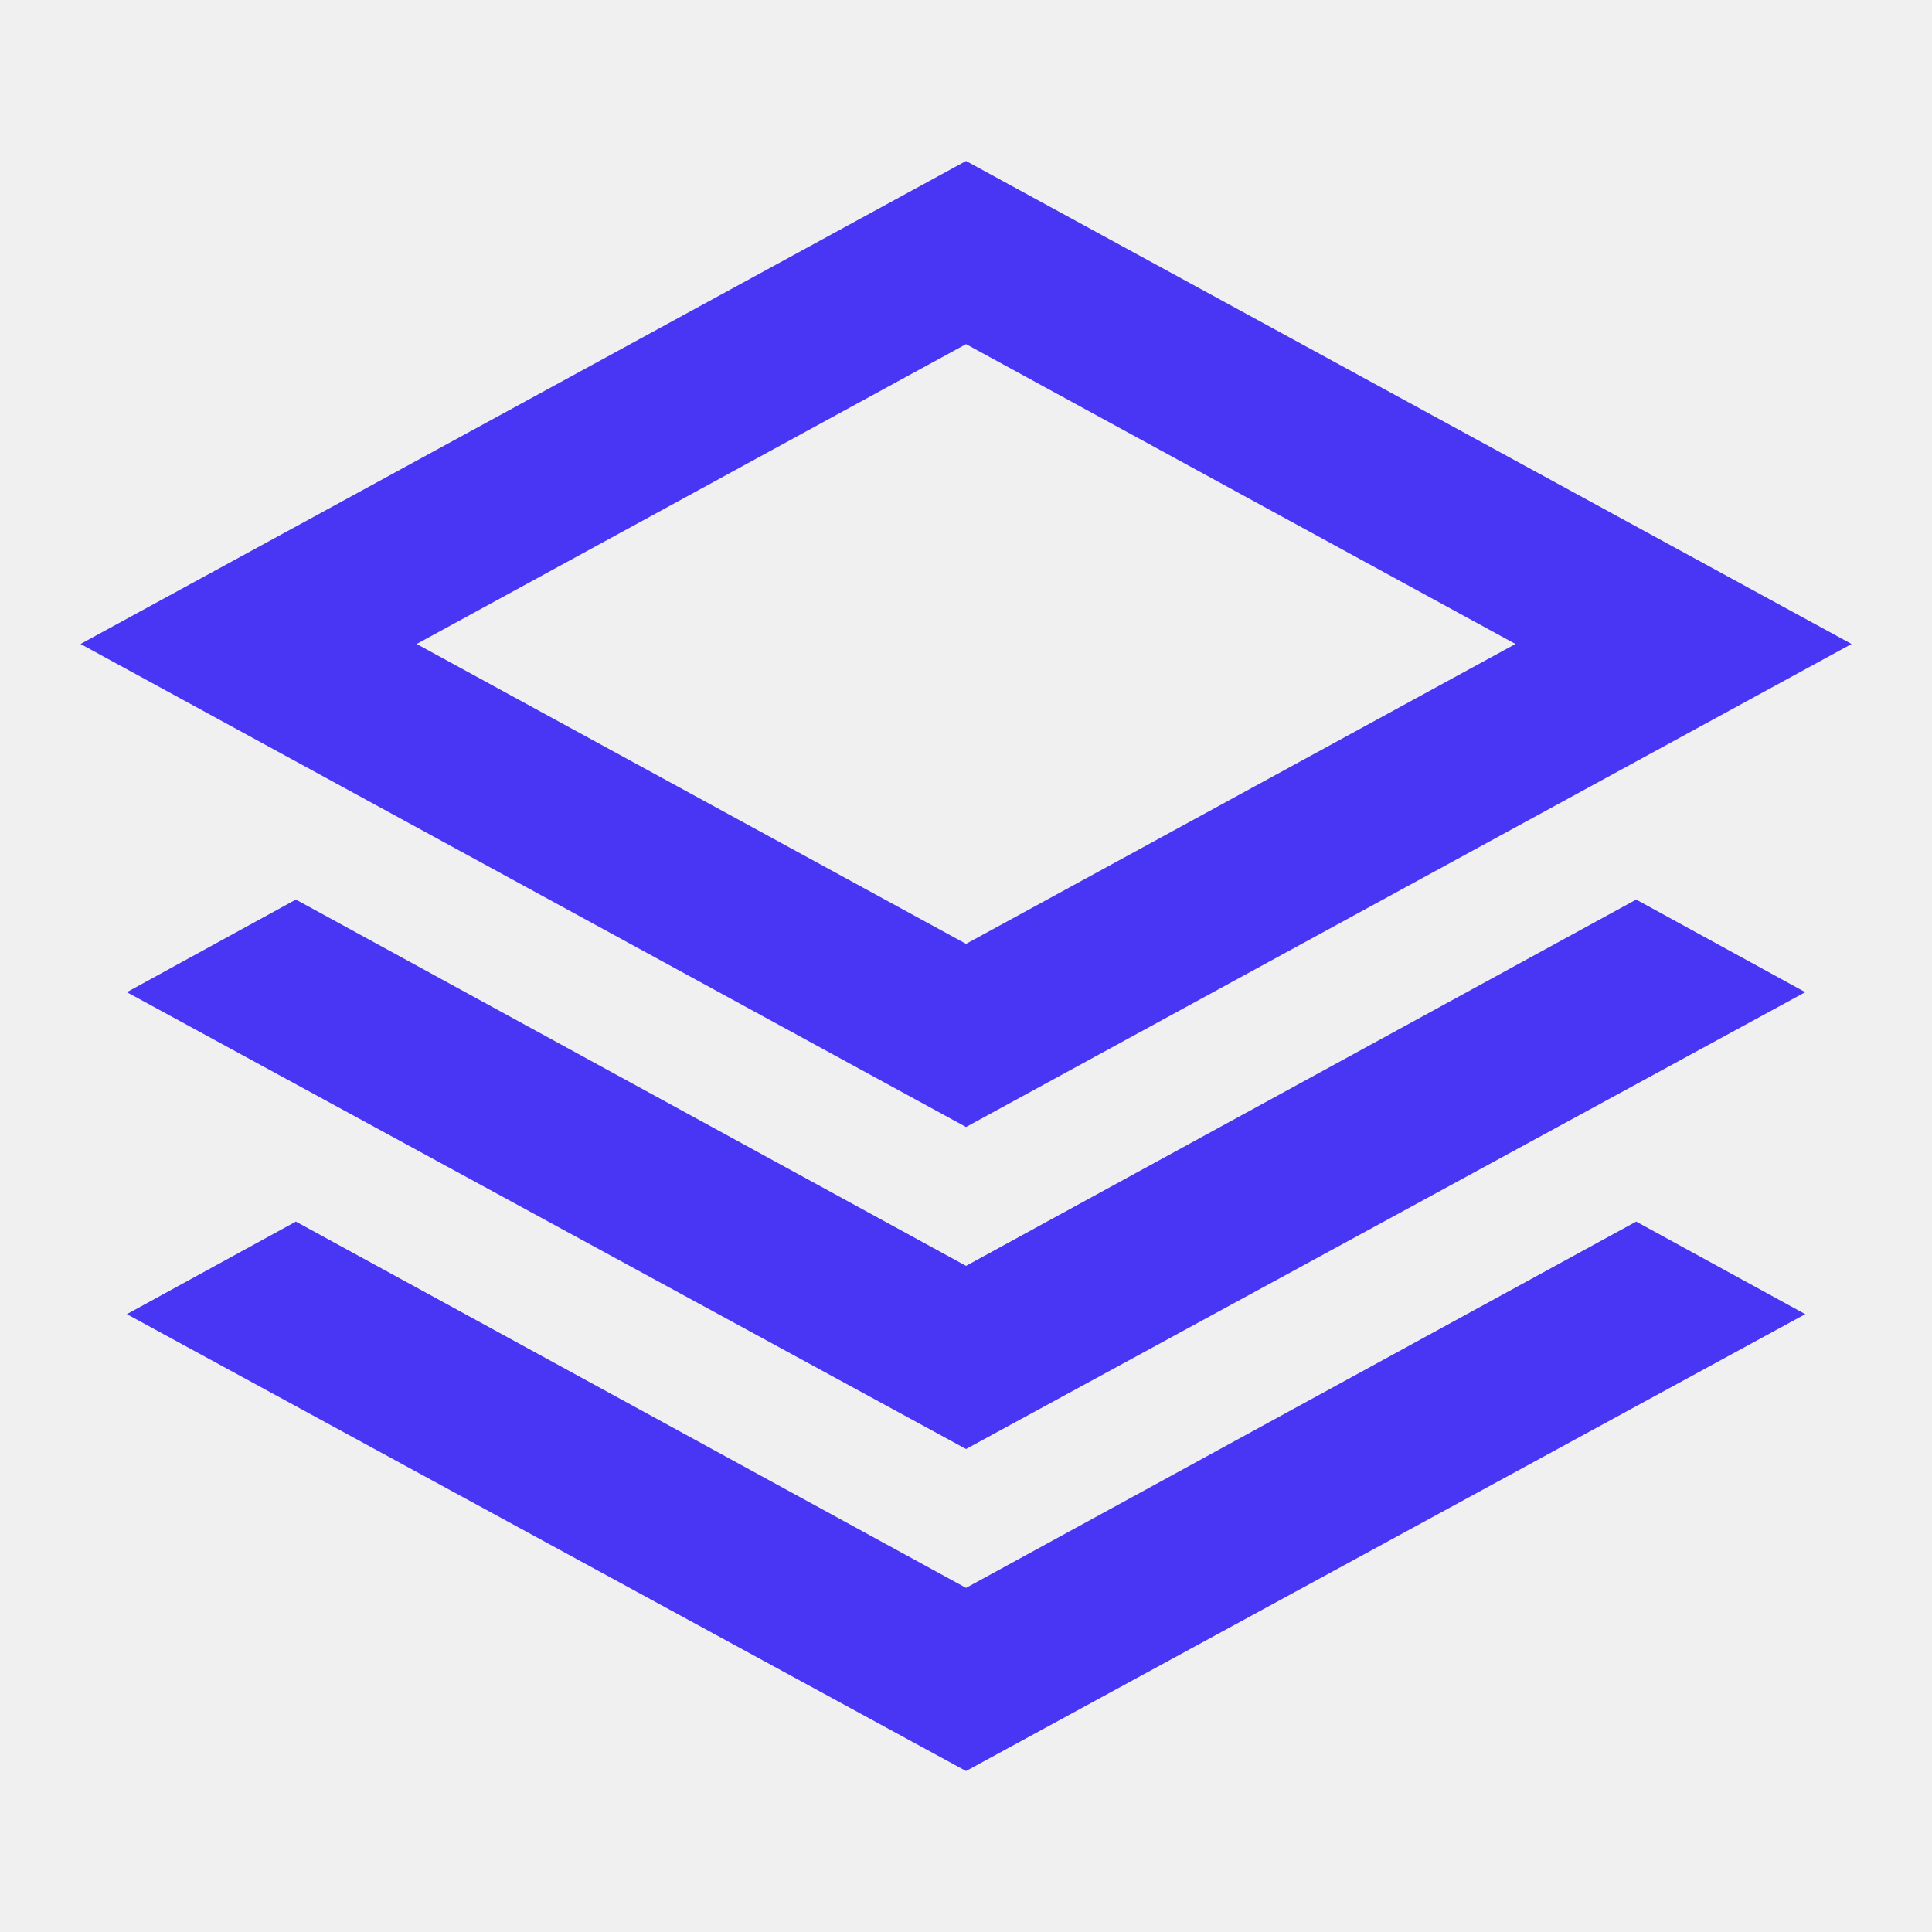
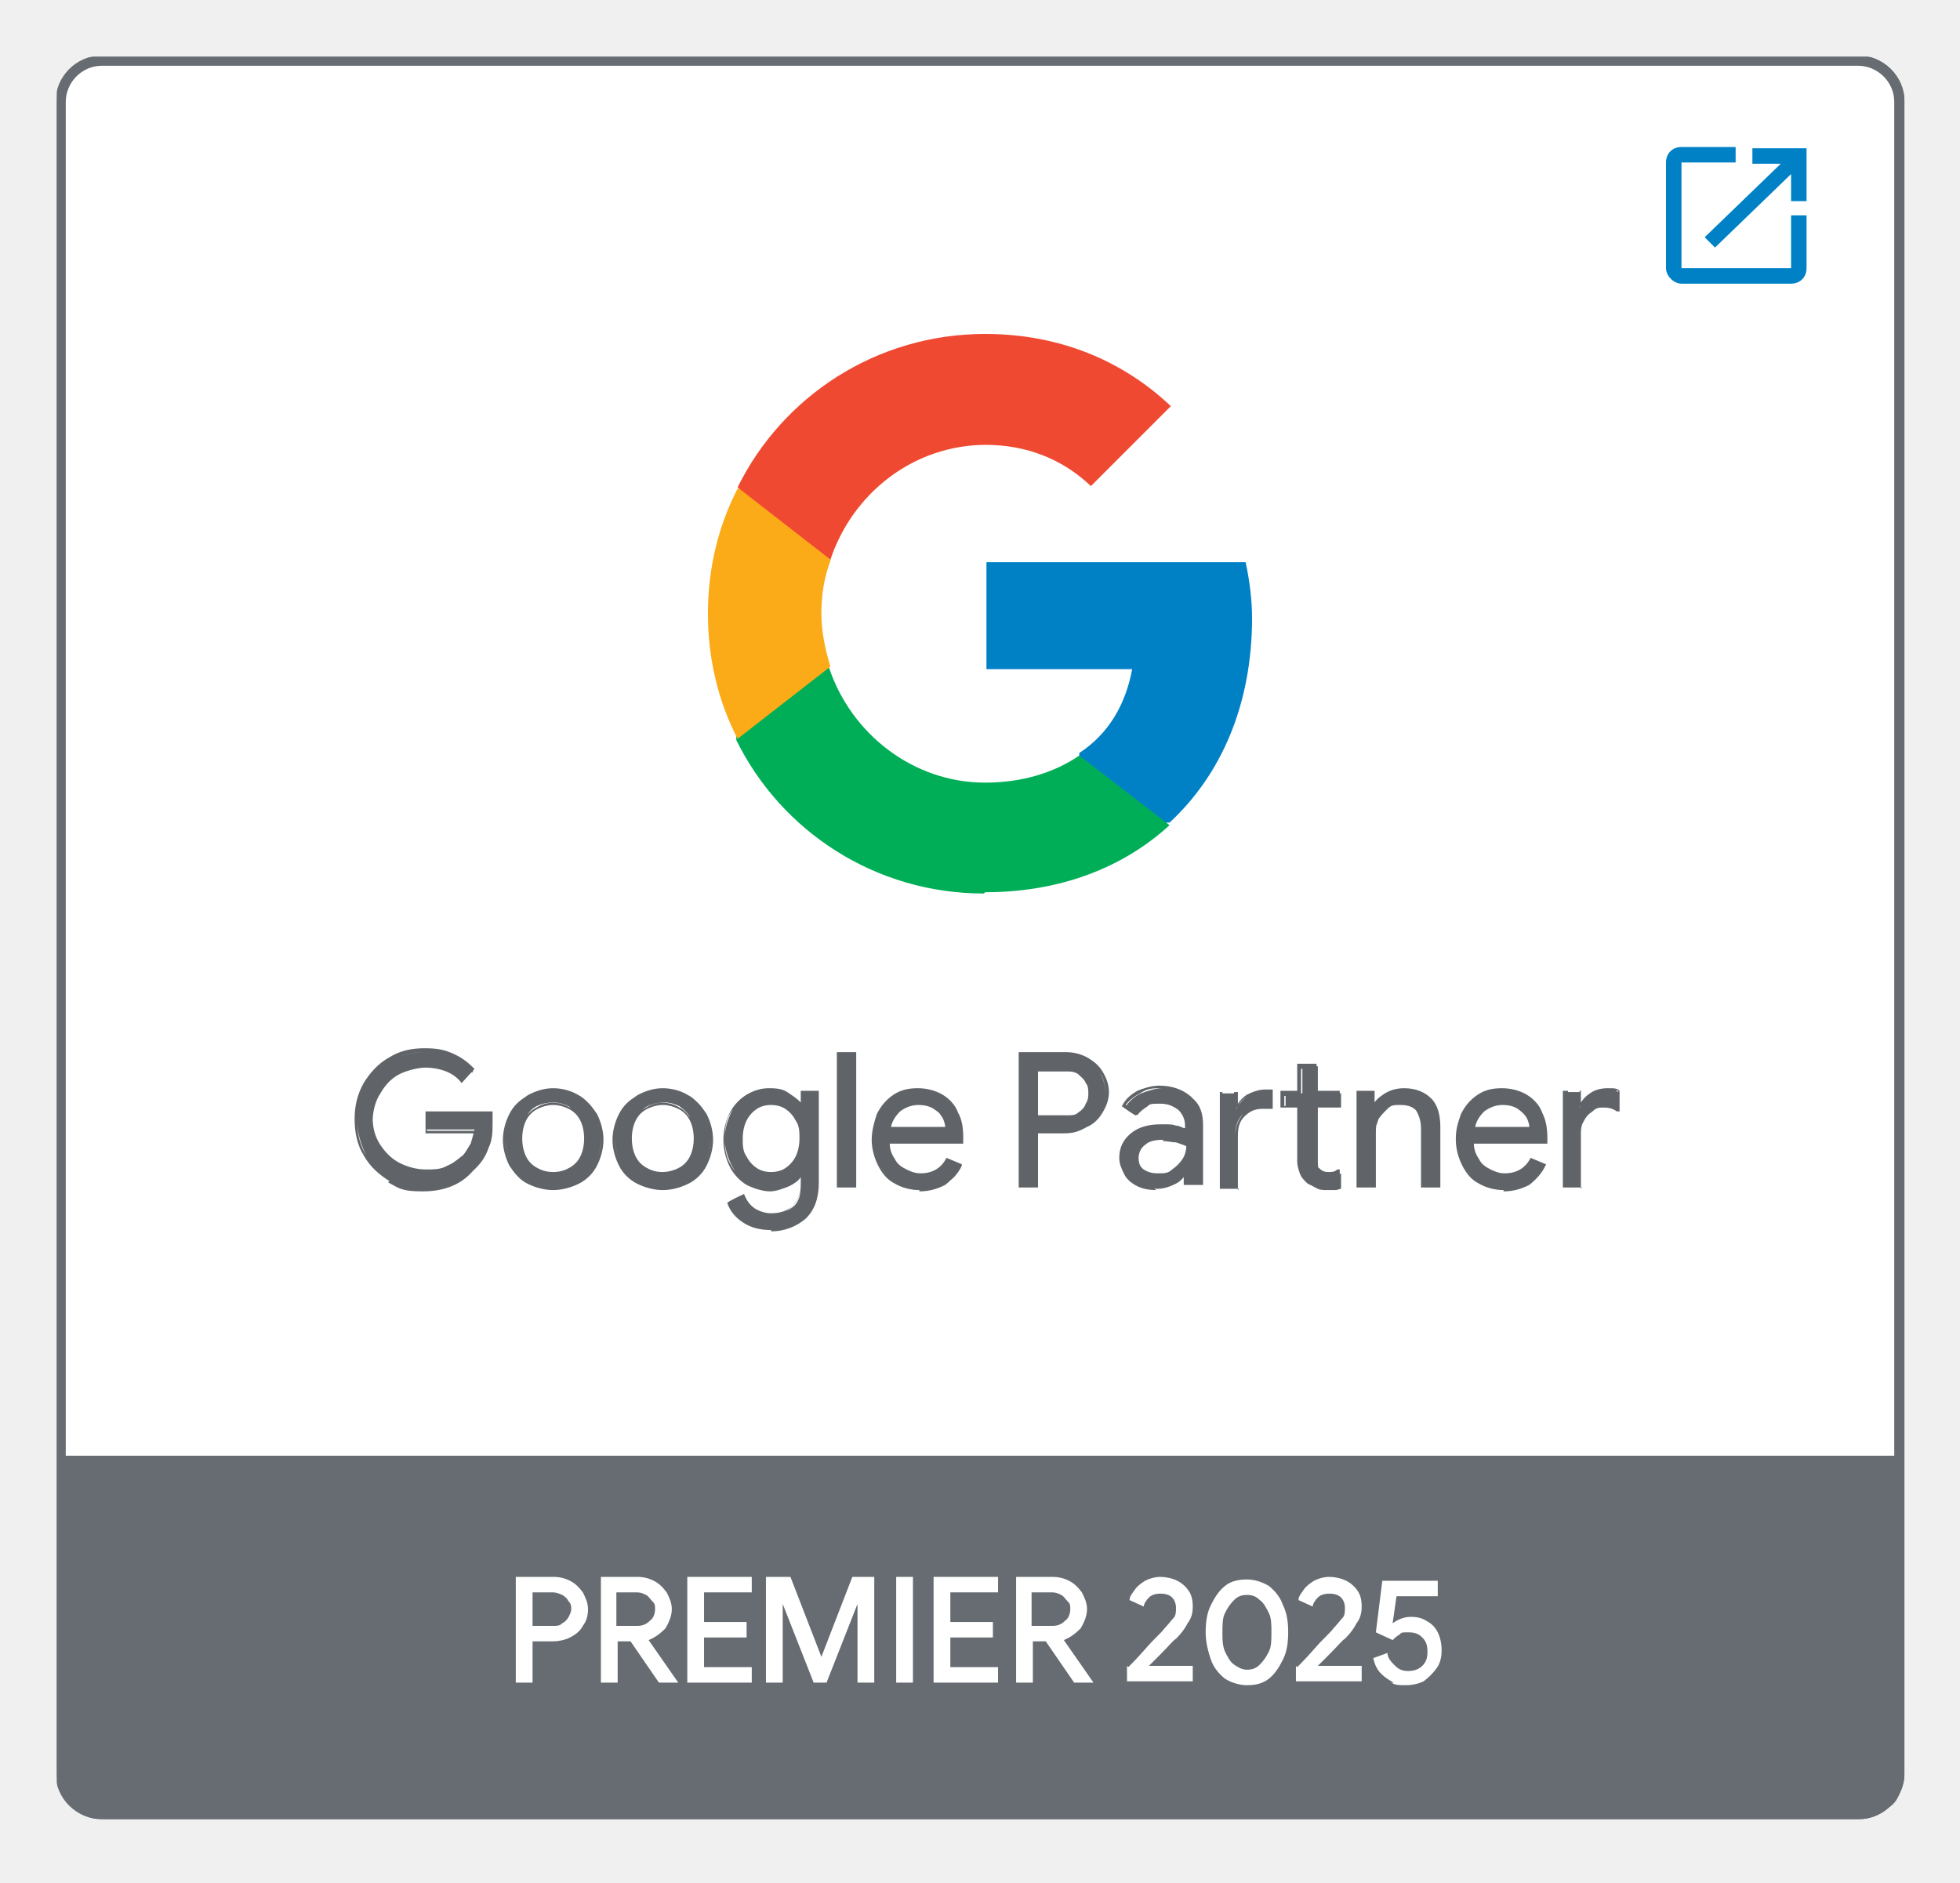
- <svg xmlns="http://www.w3.org/2000/svg" width="55" height="55" viewBox="0 0 55 55" fill="none">
-   <mask id="mask0_545_12130" style="mask-type:alpha" maskUnits="userSpaceOnUse" x="0" y="0" width="55" height="55">
-     <rect width="55" height="55" fill="#D9D9D9" />
-   </mask>
-   <g mask="url(#mask0_545_12130)">
-     <path d="M27.501 32.083L2.293 18.333L27.501 4.583L52.71 18.333L27.501 32.083ZM27.501 41.25L3.611 28.245L8.423 25.609L27.501 36.036L46.579 25.609L51.392 28.245L27.501 41.25ZM27.501 50.417L3.611 37.411L8.423 34.776L27.501 45.203L46.579 34.776L51.392 37.411L27.501 50.417ZM27.501 26.87L43.142 18.333L27.501 9.797L11.861 18.333L27.501 26.87Z" fill="#4936F5" />
+ <svg xmlns="http://www.w3.org/2000/svg" version="1.1" viewBox="0 0 152 146">
+   <defs>
+     <style>
+       .cls-1 {
+         mask: url(#mask);
+       }
+ 
+       .cls-2 {
+         fill: #0081c6;
+       }
+ 
+       .cls-3 {
+         stroke: #5f6469;
+       }
+ 
+       .cls-3, .cls-4 {
+         fill: none;
+         stroke-miterlimit: 10;
+         stroke-width: .8px;
+       }
+ 
+       .cls-5 {
+         fill: #666c71;
+       }
+ 
+       .cls-6 {
+         mask: url(#mask-1);
+       }
+ 
+       .cls-7 {
+         fill: #fbab18;
+       }
+ 
+       .cls-8 {
+         fill: #606469;
+       }
+ 
+       .cls-4 {
+         stroke: #666c71;
+       }
+ 
+       .cls-9 {
+         fill: #fff;
+       }
+ 
+       .cls-10 {
+         fill: #00ae57;
+       }
+ 
+       .cls-11 {
+         fill: #f04931;
+       }
+     </style>
+     <mask id="mask" x="4.4" y="4.4" width="143.3" height="136.7" maskUnits="userSpaceOnUse">
+       <g id="mask0_35_840">
+         <path class="cls-9" d="M147.6,4.4H4.4v136.7h143.3V4.4Z" />
+       </g>
+     </mask>
+     <mask id="mask-1" x="4.4" y="4.4" width="143.3" height="136.7" maskUnits="userSpaceOnUse">
+       <g id="mask1_35_840">
+         <path class="cls-9" d="M147.6,4.4H4.4v136.7h143.3V4.4Z" />
+       </g>
+     </mask>
+   </defs>
+   <g>
+     <g id="Layer_1">
+       <path class="cls-9" d="M144.1,140.7H8c-1.7,0-3.2-1.4-3.2-3.2V7.9c0-1.7,1.4-3.2,3.2-3.2h136.1c1.7,0,3.2,1.4,3.2,3.2v129.6c0,1.7-1.4,3.2-3.2,3.2Z" />
+       <g class="cls-1">
+         <g>
+           <path class="cls-3" d="M144.1,140.7H8c-1.7,0-3.2-1.4-3.2-3.2V7.9c0-1.7,1.4-3.2,3.2-3.2h136.1c1.7,0,3.2,1.4,3.2,3.2v129.6c0,1.7-1.4,3.2-3.2,3.2Z" />
+           <path class="cls-9" d="M144.1,140.7H7.9c-1.7,0-3.2-1.4-3.2-3.2V7.9c0-1.7,1.4-3.2,3.2-3.2h136.2c1.7,0,3.2,1.4,3.2,3.2v129.6c0,1.7-1.4,3.2-3.2,3.2Z" />
+           <path class="cls-5" d="M4.8,112.9v22.9c0,3.5,1.2,4.9,4.9,4.9h132.7c3.9,0,5.7,0,4.9-4.9v-22.9H4.8Z" />
+         </g>
+       </g>
+       <g class="cls-6">
+         <path class="cls-4" d="M144.1,140.7H7.9c-1.7,0-3.2-1.4-3.2-3.2V7.9c0-1.7,1.4-3.2,3.2-3.2h136.2c1.7,0,3.2,1.4,3.2,3.2v129.6c0,1.7-1.4,3.2-3.2,3.2Z" />
+       </g>
+       <path class="cls-8" d="M30.3,91.5c-.8-.5-1.5-1.1-1.9-1.9s-.7-1.7-.7-2.7.2-1.9.7-2.7,1.1-1.5,1.9-1.9c.8-.5,1.7-.7,2.7-.7s1.5.1,2.1.4c.7.3,1.2.6,1.6,1.1l-.9.9c-.3-.4-.7-.7-1.2-.9-.5-.2-1.1-.3-1.6-.3s-1.4.2-2,.5c-.6.3-1.1.8-1.5,1.5-.4.6-.6,1.4-.6,2.2s.2,1.6.6,2.2c.4.6.9,1.1,1.5,1.5.6.3,1.3.5,2,.5s1.3-.1,1.7-.3c.5-.2.9-.5,1.2-.8.2-.3.5-.6.6-1,.1-.4.2-.8.3-1.2h-3.8v-1.1h4.9c0,.3,0,.5,0,.7,0,.6,0,1.2-.3,1.8s-.5,1.1-1,1.6c-.9,1-2.2,1.5-3.8,1.5s-1.8-.2-2.7-.7ZM32.9,92.3c-1,0-1.9-.2-2.7-.7-.8-.5-1.5-1.1-2-2-.5-.8-.7-1.8-.7-2.8s.2-1.9.7-2.8c.5-.8,1.1-1.5,2-2,.8-.5,1.7-.7,2.7-.7s1.5.1,2.2.4c.7.3,1.2.7,1.7,1.2h0c0,0-1,1.1-1,1.1h0c-.3-.5-.7-.8-1.2-1-.5-.2-1-.3-1.6-.3s-1.4.2-2,.5c-.6.3-1.1.8-1.5,1.4-.4.6-.6,1.3-.6,2.1s.2,1.5.6,2.1c.4.6.9,1.1,1.5,1.4.6.3,1.3.5,2,.5s1.2,0,1.7-.3c.5-.2.8-.5,1.2-.8.2-.2.4-.6.6-.9.1-.3.2-.7.3-1.1h-3.8v-1.4h5.2c0,.4,0,.6,0,.9,0,.6,0,1.3-.3,1.9-.2.6-.5,1.1-1,1.6-1,1-2.3,1.6-3.9,1.6h0ZM32.9,81.6c-.9,0-1.8.2-2.6.7-.8.5-1.4,1.1-1.9,1.9-.5.8-.7,1.7-.7,2.7s.2,1.9.7,2.7c.5.8,1.1,1.4,1.9,1.9.8.5,1.7.7,2.6.7,1.5,0,2.8-.5,3.7-1.5.4-.4.7-.9.9-1.5.2-.6.3-1.2.3-1.8s0-.4,0-.6h-4.7v.9h3.8c0,.6-.2,1-.3,1.4-.2.4-.4.7-.6,1-.3.4-.8.7-1.2.9-.5.2-1.1.3-1.8.3s-1.4-.2-2.1-.5c-.7-.4-1.2-.9-1.6-1.5-.4-.6-.6-1.4-.6-2.3s.2-1.6.6-2.3c.4-.7.9-1.2,1.6-1.5.6-.4,1.3-.5,2.1-.5s1.2.1,1.7.3c.5.2.9.5,1.2.9l.7-.7c-.4-.4-.9-.8-1.5-1-.6-.3-1.3-.4-2.1-.4h0ZM41,91.7c-.6-.3-1-.8-1.3-1.4-.3-.6-.5-1.2-.5-2s.2-1.4.5-2c.3-.6.8-1.1,1.3-1.4.6-.3,1.2-.5,1.9-.5s1.4.2,1.9.5c.6.3,1,.8,1.3,1.4.3.6.5,1.2.5,2s-.2,1.4-.5,2c-.3.6-.8,1.1-1.3,1.4-.6.3-1.2.5-1.9.5s-1.4-.2-1.9-.5ZM44.1,90.8c.4-.2.7-.6.9-1s.3-.9.3-1.5-.1-1-.3-1.5c-.2-.4-.5-.7-.9-1-.4-.2-.8-.3-1.2-.3s-.9.1-1.3.3c-.4.2-.7.6-.9,1-.2.4-.3.9-.3,1.5s.1,1.1.3,1.5.6.7.9,1c.4.2.8.3,1.3.3s.9-.1,1.2-.3ZM42.9,92.3c-.7,0-1.4-.2-2-.5s-1-.8-1.4-1.4c-.3-.6-.5-1.3-.5-2s.2-1.4.5-2c.3-.6.8-1.1,1.4-1.4.6-.4,1.3-.5,2-.5s1.4.2,2,.5c.6.3,1,.8,1.4,1.4.3.6.5,1.3.5,2s-.2,1.4-.5,2c-.3.6-.8,1.1-1.4,1.4s-1.3.5-2,.5ZM42.9,84.6c-.7,0-1.3.2-1.9.5-.5.3-1,.8-1.3,1.4-.3.6-.5,1.2-.5,1.9s.2,1.3.5,1.9c.3.6.7,1,1.3,1.3.5.3,1.2.5,1.9.5s1.3-.2,1.9-.5c.6-.3,1-.8,1.3-1.3.3-.6.5-1.2.5-1.9s-.2-1.3-.5-1.9c-.3-.6-.7-1-1.3-1.4-.5-.3-1.2-.5-1.9-.5ZM42.9,91.2c-.5,0-.9-.1-1.3-.3-.4-.2-.7-.6-1-1-.2-.4-.4-.9-.4-1.5s.1-1.1.4-1.5c.2-.4.6-.8,1-1,.8-.5,1.8-.5,2.6,0,.4.2.7.6,1,1,.2.4.4.9.4,1.5s-.1,1.1-.4,1.5c-.2.4-.6.8-1,1-.4.2-.9.3-1.3.3ZM42.9,85.7c-.4,0-.8.1-1.2.3-.4.2-.7.5-.9.9-.2.4-.3.9-.3,1.4s.1,1,.3,1.4c.2.4.5.7.9.9.7.4,1.7.4,2.4,0,.4-.2.7-.5.9-.9.2-.4.3-.9.3-1.4s-.1-1-.3-1.4c-.2-.4-.5-.7-.9-.9-.4-.2-.8-.3-1.2-.3ZM49.5,91.7c-.6-.3-1-.8-1.3-1.4-.3-.6-.5-1.2-.5-2s.2-1.4.5-2c.3-.6.8-1.1,1.3-1.4.6-.3,1.2-.5,1.9-.5s1.4.2,1.9.5c.6.3,1,.8,1.3,1.4.3.6.5,1.2.5,2s-.2,1.4-.5,2c-.3.6-.8,1.1-1.3,1.4-.6.3-1.2.5-1.9.5s-1.4-.2-1.9-.5ZM52.7,90.8c.4-.2.7-.6.9-1,.2-.4.3-.9.3-1.5s-.1-1-.3-1.5c-.2-.4-.5-.7-.9-1-.4-.2-.8-.3-1.2-.3s-.9.1-1.3.3c-.4.2-.7.6-.9,1-.2.4-.4.9-.4,1.5s.1,1.1.4,1.5.5.7.9,1c.4.2.8.3,1.3.3s.9-.1,1.2-.3ZM51.4,92.3c-.7,0-1.4-.2-2-.5s-1.1-.8-1.4-1.4c-.3-.6-.5-1.3-.5-2s.2-1.4.5-2,.8-1.1,1.4-1.4c.6-.4,1.3-.5,2-.5s1.4.2,2,.5c.6.3,1,.8,1.4,1.4.3.6.5,1.3.5,2s-.2,1.4-.5,2c-.3.6-.8,1.1-1.4,1.4s-1.3.5-2,.5ZM51.4,84.6c-.7,0-1.3.2-1.9.5-.5.3-1,.8-1.3,1.4-.3.6-.5,1.2-.5,1.9s.2,1.3.5,1.9c.3.6.7,1,1.3,1.3.6.3,1.2.5,1.9.5s1.3-.2,1.9-.5c.5-.3,1-.8,1.3-1.3.3-.6.5-1.2.5-1.9s-.2-1.3-.5-1.9c-.3-.6-.7-1-1.3-1.4-.5-.3-1.2-.5-1.9-.5ZM51.4,91.2c-.5,0-.9-.1-1.3-.3-.4-.2-.7-.6-1-1-.2-.4-.4-.9-.4-1.5s.1-1.1.4-1.5c.2-.4.6-.8,1-1,.8-.5,1.8-.5,2.6,0,.4.2.7.6,1,1,.2.4.4.9.4,1.5s-.1,1.1-.4,1.5c-.2.4-.6.8-1,1-.4.2-.8.3-1.3.3ZM51.4,85.7c-.4,0-.8.1-1.2.3-.4.2-.7.5-.9.9-.2.4-.3.9-.3,1.4s.1,1,.3,1.4c.2.4.5.7.9.9.7.4,1.6.4,2.4,0,.4-.2.7-.5.9-.9.2-.4.3-.9.3-1.4s-.1-1-.3-1.4c-.2-.4-.5-.7-.9-.9-.4-.2-.8-.3-1.2-.3ZM57.6,94.7c-.6-.4-.9-.9-1.1-1.4l1.1-.5c.2.4.4.8.8,1,.4.3.8.4,1.3.4.8,0,1.3-.2,1.8-.6s.6-1,.6-1.8v-.8h0c-.2.4-.6.7-1,.9-.4.2-.9.3-1.5.3s-1.2-.2-1.7-.5c-.5-.3-.9-.8-1.2-1.4-.3-.6-.5-1.3-.5-2s.2-1.4.5-2c.3-.6.7-1.1,1.2-1.4.5-.3,1.1-.5,1.7-.5s1,.1,1.5.4c.4.2.8.5,1,.9h0v-1h1.2v7c0,1.2-.3,2.1-1,2.7s-1.5.9-2.6.9-1.6-.2-2.1-.6h0ZM61,90.8c.4-.2.6-.5.9-1,.2-.4.3-.9.3-1.5s-.1-1.1-.3-1.5c-.2-.4-.5-.7-.9-.9s-.8-.3-1.2-.3-.8.1-1.2.3c-.4.2-.7.5-.9,1-.2.4-.3.9-.3,1.5s.1,1.1.3,1.5c.2.4.5.7.9,1,.4.2.8.3,1.2.3s.8-.1,1.2-.3ZM59.8,95.4c-.9,0-1.6-.2-2.2-.6-.6-.4-1-.9-1.2-1.5h0c0-.1,1.3-.7,1.3-.7h0c.2.5.4.8.8,1.1.3.2.8.4,1.3.4.7,0,1.3-.2,1.7-.6.4-.4.6-1,.6-1.7v-.5c-.2.3-.5.5-.9.7-.5.2-1,.4-1.5.4s-1.2-.2-1.8-.5c-.5-.3-1-.8-1.3-1.4-.3-.6-.5-1.3-.5-2.1s.2-1.5.5-2.1.8-1.1,1.3-1.4c.5-.3,1.1-.5,1.8-.5s1.1.1,1.5.4c.3.2.6.4.9.7v-.9h1.4v7.1c0,1.2-.3,2.1-1,2.8-.7.6-1.6,1-2.7,1h0ZM56.7,93.3c.2.5.5.9,1,1.3.5.4,1.2.6,2,.6s1.9-.3,2.5-.9c.6-.6.9-1.5.9-2.6v-6.9h-.9v1h-.3c-.2-.4-.5-.7-1-.9s-.9-.3-1.4-.3-1.2.2-1.7.5c-.5.3-.9.8-1.2,1.3s-.4,1.2-.4,1.9.1,1.4.4,1.9c.3.6.7,1,1.2,1.3.5.3,1.1.5,1.7.5s1-.1,1.4-.3.7-.5,1-.9h0c0,0,.2,0,.2,0v.9c0,.8-.2,1.4-.7,1.9s-1.1.7-1.8.7-1-.1-1.4-.4c-.4-.2-.6-.6-.8-1l-.9.4h0ZM59.8,91.2c-.5,0-.9-.1-1.3-.3-.4-.2-.7-.6-.9-1-.2-.4-.3-1-.3-1.6s.1-1.1.3-1.5c.2-.4.5-.8.9-1,.4-.2.8-.3,1.3-.3s.9.1,1.3.3c.4.2.7.6.9,1,.2.4.3,1,.3,1.6s-.1,1.1-.3,1.5c-.2.4-.5.8-.9,1-.4.2-.8.3-1.3.3h0ZM59.8,85.7c-.4,0-.8.1-1.1.3-.3.2-.6.5-.8.9-.2.4-.3.9-.3,1.4s0,1,.3,1.4c.2.4.5.7.8.9s.7.3,1.1.3.8-.1,1.1-.3.6-.5.8-.9c.2-.4.3-.9.3-1.4s0-1-.3-1.4c-.2-.4-.5-.7-.8-.9-.3-.2-.7-.3-1.1-.3ZM65.1,81.7h1.2v10.2h-1.2v-10.2ZM66.4,92.1h-1.5v-10.5h1.5v10.5ZM65.2,91.9h1v-10h-1v10ZM69.5,91.7c-.5-.3-1-.8-1.3-1.4-.3-.6-.5-1.2-.5-2s.2-1.3.4-1.9c.3-.6.7-1.1,1.2-1.4.5-.3,1.2-.5,1.9-.5s1.3.2,1.9.5c.5.3.9.8,1.2,1.3s.4,1.2.4,1.9,0,.3,0,.4h-5.8c0,.6.2,1,.4,1.4.2.4.5.7.9.9.4.2.8.3,1.2.3.9,0,1.7-.4,2.2-1.3l1,.5c-.3.6-.7,1.1-1.3,1.4-.5.3-1.2.5-1.9.5s-1.3-.2-1.9-.5h0ZM73.4,87.6c0-.3-.1-.6-.3-.9-.2-.3-.4-.6-.7-.8-.3-.2-.7-.3-1.2-.3s-1.1.2-1.5.6c-.4.4-.7.8-.8,1.4h4.5ZM71.3,92.3c-.7,0-1.4-.2-1.9-.5-.6-.3-1-.8-1.3-1.4s-.5-1.3-.5-2,.2-1.4.4-2c.3-.6.7-1.1,1.3-1.5.6-.4,1.2-.5,1.9-.5s1.4.2,1.9.5c.5.3,1,.8,1.2,1.4.3.6.4,1.2.4,2s0,.3,0,.4h0c0,0-5.7,0-5.7,0,0,.5.2.9.4,1.2.2.4.5.6.9.8s.7.3,1.1.3c.9,0,1.6-.4,2-1.2h0c0,0,1.2.5,1.2.5h0c-.3.7-.8,1.2-1.3,1.6-.6.3-1.2.5-2,.5h0ZM69.5,91.6c.5.3,1.1.5,1.8.5s1.4-.2,1.9-.5c.5-.3.9-.7,1.2-1.2l-.8-.4c-.5.8-1.3,1.3-2.2,1.3s-.8,0-1.2-.3c-.4-.2-.7-.5-1-.9s-.4-.9-.4-1.5h0c0-.1,5.8-.1,5.8-.1,0,0,0-.2,0-.2,0-.7-.1-1.3-.4-1.9-.3-.5-.7-1-1.2-1.3-.5-.3-1.1-.5-1.8-.5s-1.3.2-1.8.5c-.5.3-.9.8-1.2,1.4s-.4,1.2-.4,1.9.2,1.4.4,1.9c.3.6.7,1,1.2,1.3ZM73.6,87.7h-4.7v-.2c.2-.6.4-1.1.9-1.5.4-.4.9-.6,1.5-.6s1,.1,1.3.3c.3.2.6.5.8.8.2.3.2.6.3,1h0ZM69.2,87.4h4.1c0-.2-.1-.5-.2-.7-.1-.3-.4-.5-.7-.7-.3-.2-.7-.3-1.2-.3s-1,.2-1.4.5c-.3.3-.6.7-.7,1.2h0ZM79.1,81.7h3.4c.6,0,1.1.1,1.6.4.5.3.9.6,1.2,1.1.3.5.4,1,.4,1.6s-.2,1.1-.4,1.6c-.3.5-.7.8-1.2,1.1s-1,.4-1.6.4h-2.2v4.2h-1.2v-10.2h0ZM82.6,86.6c.4,0,.7,0,1-.3.3-.2.5-.4.7-.7.2-.3.2-.6.2-.9s0-.6-.2-.9c-.2-.3-.4-.5-.7-.7s-.6-.3-1-.3h-2.3v3.8h2.3ZM80.5,92.1h-1.5v-10.5h3.6c.6,0,1.1.1,1.7.4.5.3.9.6,1.2,1.1.3.5.5,1,.5,1.6s-.2,1.1-.5,1.6c-.3.5-.7.9-1.2,1.1-.5.3-1,.4-1.7.4h-2.1v4.2ZM79.3,91.8h1v-4.2h2.4c.6,0,1.1-.1,1.5-.4.5-.2.8-.6,1.1-1,.3-.4.4-1,.4-1.5s-.1-1.1-.4-1.5c-.3-.4-.7-.8-1.1-1-.5-.2-1-.4-1.5-.4h-3.3v10h0ZM82.6,86.8h-2.4v-4h2.4c.4,0,.8.1,1.1.3.3.2.5.4.7.8.2.3.3.6.3,1s0,.7-.3,1c-.2.3-.4.6-.7.8-.3.2-.7.3-1.1.3ZM80.5,86.5h2.2c.4,0,.7,0,.9-.2.3-.2.5-.4.6-.7.2-.3.2-.6.2-.8s0-.6-.2-.8c-.1-.3-.4-.5-.6-.7-.3-.2-.6-.2-.9-.2h-2.2v3.5ZM88.2,91.9c-.4-.2-.7-.5-1-.9-.2-.4-.3-.8-.3-1.2,0-.8.3-1.4.9-1.8s1.3-.7,2.2-.7.8,0,1.2.1c.4,0,.7.2.9.3v-.4c0-.5-.2-1-.6-1.3s-.9-.5-1.4-.5-.8,0-1.1.3c-.3.2-.6.4-.8.7l-.9-.7c.3-.4.7-.8,1.2-1s1.1-.4,1.7-.4c1,0,1.8.3,2.3.8.6.5.8,1.2.8,2.1v4.6h-1.2v-1h0c-.2.3-.5.7-.9.9s-.9.4-1.4.4-1,0-1.4-.3h0ZM90.9,90.8c.3-.2.6-.5.8-.8.2-.3.3-.7.3-1.2-.2-.2-.5-.3-.8-.4-.3,0-.7-.1-1.1-.1-.7,0-1.2.1-1.5.4-.3.3-.5.6-.5,1.1s.2.7.5,1c.3.2.7.4,1.2.4s.8,0,1.1-.3h0ZM89.7,92.3c-.6,0-1.1-.1-1.5-.3-.4-.2-.8-.5-1-.9-.2-.4-.4-.8-.4-1.3,0-.8.3-1.4.9-1.9.6-.5,1.4-.7,2.3-.7s.9,0,1.2.1c.3,0,.5.2.7.2v-.2c0-.5-.2-.9-.5-1.2-.4-.3-.8-.5-1.4-.5s-.8,0-1.1.2c-.3.2-.6.4-.8.7h0c0,.1-1.1-.7-1.1-.7h0c.3-.6.7-.9,1.2-1.2.5-.2,1.1-.4,1.7-.4,1,0,1.8.3,2.4.8.6.5.9,1.3.9,2.2v4.7h-1.4v-.8c-.2.3-.5.5-.8.7-.4.3-.9.4-1.5.4h0ZM90,87.4c-.9,0-1.6.2-2.1.6-.5.4-.8,1-.8,1.7s.1.8.3,1.2c.2.3.5.6.9.8.4.2.9.3,1.4.3s.9-.1,1.3-.4c.4-.2.7-.5.9-.9h0c0,0,.2,0,.2,0v1h.9v-4.5c0-.8-.3-1.5-.8-2-.5-.5-1.3-.8-2.2-.8s-1.1.1-1.6.4c-.4.2-.8.5-1.1.9l.7.5c.2-.3.5-.5.8-.7.4-.2.8-.3,1.2-.3.6,0,1.1.2,1.5.5.4.3.6.8.6,1.4v.7h-.2c-.2-.2-.5-.3-.8-.4-.4,0-.8-.1-1.2-.1h0ZM89.8,91.3c-.5,0-.9-.1-1.2-.4-.3-.3-.5-.6-.5-1.1s.2-.9.6-1.2c.4-.3.9-.4,1.6-.4s.8,0,1.1.2c.3,0,.6.2.9.4h0c0,.5-.1,1-.3,1.3-.2.4-.5.7-.9.9-.4.2-.8.3-1.2.3h0ZM90.2,88.4c-.6,0-1.1.1-1.4.4-.3.2-.5.6-.5,1s.1.7.4.9c.3.2.6.3,1.1.3s.8,0,1.1-.3c.3-.2.6-.5.8-.8.2-.3.3-.7.3-1-.2-.1-.5-.2-.8-.3-.3,0-.7-.1-1-.1h0ZM94.7,84.8h1.2v1.2h0c.2-.4.5-.8.9-1,.4-.2.9-.4,1.3-.4s.4,0,.5,0v1.2c-.2,0-.4,0-.7,0-.6,0-1.1.2-1.5.6-.4.4-.6.9-.6,1.6v4.1h-1.2v-7.3h0ZM102.1,92.1c-.2,0-.5-.2-.6-.4-.2-.2-.3-.4-.4-.6-.1-.2-.1-.5-.1-.9v-4.3h-1.3v-1.1h1.3v-2.1h1.2v2.1h1.8v1.1h-1.8v4.1c0,.4,0,.7.2.9.2.2.4.3.8.3s.5,0,.8-.2v1.2c-.1,0-.3.1-.4.1s-.3,0-.6,0-.6,0-.8-.2ZM102.9,92.3c-.3,0-.6,0-.9-.2s-.5-.2-.7-.4c-.2-.2-.4-.4-.5-.7s-.2-.6-.2-.9v-4.2h-1.3v-1.3h1.3v-2.1h1.5v2.1h1.8v1.3h-1.8v3.9c0,.4,0,.7.2.8.2.2.4.3.7.3s.5,0,.7-.2h.2c0-.1,0,1.4,0,1.4h0c-.2,0-.3.2-.5.2-.2,0-.3,0-.6,0h0ZM99.8,85.7h1.3v4.5c0,.3,0,.6.1.8,0,.2.2.4.4.6.2.1.4.3.6.4.2,0,.5.1.8.1s.4,0,.5,0c.1,0,.2,0,.3,0v-.9c-.2,0-.4.2-.7.2-.4,0-.7-.1-.9-.4-.2-.2-.3-.5-.3-1v-4.2h1.8v-.8h-1.8v-2.1h-1v2.1h-1.3v.8h0ZM96.1,92.2h-1.5v-7.5h1.4v.9c.2-.3.4-.5.7-.7.4-.2.9-.4,1.4-.4s.4,0,.5,0h.1v1.5h-.2c-.2,0-.4,0-.6,0-.6,0-1,.2-1.4.6-.4.4-.5.9-.5,1.5v4.2ZM94.8,92h1v-3.9c0-.7.2-1.2.6-1.7.4-.4,1-.7,1.6-.7s.4,0,.5,0v-1c-.1,0-.2,0-.4,0-.5,0-.9.1-1.3.3-.4.2-.7.5-.8.9h0c0,0-.3,0-.3,0v-1.2h-.9v7ZM105.3,84.7h1.2v1.1h0c.2-.4.5-.7,1-.9s.9-.4,1.4-.4c.9,0,1.6.2,2,.8.5.5.7,1.2.7,2.1v4.7h-1.2v-4.5c0-.7-.2-1.2-.5-1.5-.3-.3-.8-.5-1.3-.5s-.7.1-1,.3-.6.5-.7.9-.3.7-.3,1.1v4.1h-1.2v-7.3h0ZM111.7,92.1h-1.5v-4.6c0-.6-.2-1.1-.4-1.4-.3-.3-.7-.4-1.2-.4s-.7,0-1,.3-.5.5-.7.8c-.2.3-.2.7-.2,1.1v4.2h-1.5v-7.5h1.4v.9c.2-.3.5-.5.8-.7.5-.3,1-.4,1.5-.4.9,0,1.6.3,2.1.8.5.5.7,1.3.7,2.2v4.8h0ZM110.5,91.9h1v-4.6c0-.8-.2-1.5-.7-2-.4-.5-1.1-.7-1.9-.7s-.9.1-1.3.4c-.4.2-.7.5-.9.9h0c0,0-.3,0-.3,0v-1.1h-.9v7h1v-4c0-.4,0-.8.3-1.2.2-.4.4-.7.8-.9.3-.2.7-.3,1.1-.3.6,0,1.1.2,1.4.5.3.3.5.8.5,1.6v4.4ZM114.7,91.7c-.5-.3-1-.8-1.3-1.4-.3-.6-.5-1.2-.5-2s.2-1.3.4-1.9c.3-.6.7-1.1,1.2-1.4.5-.4,1.2-.5,1.9-.5s1.3.2,1.9.5.9.8,1.2,1.3.4,1.2.4,1.9,0,.3,0,.4h-5.8c0,.6.2,1,.4,1.4.2.4.5.7.9.9.4.2.8.3,1.2.3.9,0,1.7-.4,2.2-1.3l1,.5c-.3.6-.7,1.1-1.3,1.4-.5.3-1.2.5-1.9.5s-1.3-.2-1.9-.5h0ZM118.7,87.6c0-.3-.1-.6-.3-.9-.2-.3-.4-.6-.7-.8-.3-.2-.7-.3-1.2-.3s-1.1.2-1.4.6c-.4.4-.7.8-.8,1.4h4.5ZM116.6,92.3c-.7,0-1.4-.2-1.9-.5-.6-.3-1-.8-1.3-1.4s-.5-1.3-.5-2,.2-1.4.4-2c.3-.6.7-1.1,1.3-1.5.6-.4,1.2-.5,1.9-.5s1.4.2,1.9.5c.5.3,1,.8,1.2,1.4.3.6.4,1.2.4,2s0,.3,0,.4h0c0,0-5.7,0-5.7,0,0,.5.2.9.4,1.2.2.4.5.6.9.8s.7.3,1.1.3c.9,0,1.6-.4,2-1.2h0c0,0,1.2.5,1.2.5h0c-.3.7-.8,1.2-1.3,1.6-.6.3-1.2.5-2,.5h0ZM114.7,91.6c.5.3,1.1.5,1.8.5s1.4-.2,1.9-.5c.5-.3.9-.7,1.2-1.2l-.8-.4c-.5.8-1.3,1.3-2.2,1.3s-.8,0-1.2-.3c-.4-.2-.7-.5-1-.9s-.4-.9-.4-1.5h0c0-.1,5.8-.1,5.8-.1,0,0,0-.2,0-.2,0-.7-.1-1.3-.4-1.9-.3-.5-.7-1-1.2-1.3-.5-.3-1.1-.5-1.8-.5s-1.3.2-1.8.5c-.5.3-.9.8-1.2,1.4-.3.6-.4,1.2-.4,1.9s.2,1.4.4,1.9c.3.6.7,1,1.2,1.3ZM118.8,87.7h-4.7v-.2c.2-.6.4-1.1.8-1.5s.9-.6,1.5-.6,1,.1,1.3.3c.3.2.6.5.8.8.2.3.2.6.3,1h0ZM114.4,87.4h4.2c0-.2-.1-.5-.2-.7s-.4-.5-.7-.7c-.3-.2-.7-.3-1.2-.3s-1,.2-1.4.5c-.3.3-.6.7-.7,1.2h0ZM121.3,84.7h1.2v1.2h0c.1-.4.4-.7.8-1,.4-.3.8-.4,1.3-.4s.6,0,.9.2v1.3c-.3-.1-.7-.2-1-.2s-.7,0-1,.3c-.3.2-.5.5-.7.8-.2.3-.3.7-.3,1.1v4.1h-1.2v-7.3h0ZM122.7,92.1h-1.5v-7.5h1.4v.9c.2-.3.4-.5.7-.7.4-.3.9-.4,1.4-.4s.7,0,.9.2h0v1.6h-.2c-.3-.2-.6-.3-1-.3s-.6,0-.9.3c-.3.2-.5.4-.7.8-.2.3-.2.7-.2,1v4.2h0ZM121.5,91.8h1v-4c0-.4,0-.8.3-1.2.2-.4.4-.6.8-.9.3-.2.7-.3,1-.3s.6,0,.9.2v-1c-.2,0-.5-.1-.7-.1-.4,0-.8.1-1.2.4-.4.2-.7.6-.8.9h0c0,0-.3,0-.3,0v-1.2h-.9v7h0Z" />
+       <path class="cls-2" d="M97.1,48c0-1.5-.2-3-.5-4.4h-20.1v8.3h11.3c-.5,2.7-1.8,5-4.1,6.5v5.4h7c4.1-3.8,6.4-9.3,6.4-15.9Z" />
+       <path class="cls-10" d="M76.4,69.2c5.8,0,10.7-1.9,14.3-5.2l-7-5.4c-1.9,1.3-4.4,2.1-7.3,2.1-5.6,0-10.4-3.8-12.1-8.9h-7.2v5.6c3.5,7.1,10.8,11.9,19.2,11.9h0Z" />
+       <path class="cls-7" d="M64.4,51.7c-.4-1.3-.7-2.7-.7-4.1s.2-2.8.7-4.1v-5.6h-7.2c-1.5,2.9-2.3,6.2-2.3,9.7s.8,6.8,2.3,9.7l7.2-5.6Z" />
+       <path class="cls-11" d="M76.4,34.5c3.2,0,6,1.1,8.2,3.2l6.2-6.2c-3.7-3.5-8.6-5.6-14.4-5.6-8.4,0-15.7,4.8-19.2,11.9l7.2,5.6c1.7-5.1,6.4-8.9,12.1-8.9Z" />
+       <path class="cls-2" d="M138.9,20.8h-8.5v-8.2h4.2v-1.2h-4.2c-.7,0-1.2.5-1.2,1.2v8.2c0,.6.6,1.2,1.2,1.2h8.5c.7,0,1.2-.5,1.2-1.2v-4.1h-1.2v4.1h0ZM135.9,11.5v1.2h2.2l-5.9,5.7.8.8,5.9-5.7v2.1h1.2v-4.1h-4.2Z" />
+     </g>
+     <g id="_x32_025">
+       <g>
+         <path class="cls-9" d="M40,122.3h2.9c.5,0,.9.1,1.3.3s.7.5,1,.9c.2.4.4.8.4,1.3s-.1.9-.4,1.3c-.2.4-.6.7-1,.9-.4.2-.9.3-1.3.3h-1.6v3.2h-1.3v-8.2ZM42.9,126.1c.3,0,.5,0,.7-.2.2-.1.4-.3.5-.5s.2-.4.2-.6,0-.4-.2-.6c-.1-.2-.3-.4-.5-.5-.2-.1-.5-.2-.7-.2h-1.6v2.6h1.6Z" />
+         <path class="cls-9" d="M46.5,122.3h2.9c.5,0,.9.1,1.3.3.4.2.7.5,1,.9.2.4.4.8.4,1.3s-.2,1-.5,1.5c-.4.4-.8.7-1.3.9h0c0,0,2.3,3.3,2.3,3.3h0c0,0-1.5,0-1.5,0l-2.2-3.2h-1v3.2h-1.3v-8.2ZM49.4,126.1c.4,0,.7-.1,1-.4.3-.2.4-.6.4-.9s0-.4-.2-.6-.3-.4-.5-.5c-.2-.1-.4-.2-.7-.2h-1.6v2.6h1.6Z" />
+         <path class="cls-9" d="M53.3,122.3h5v1.2h-3.7v2.3h3.3v1.2h-3.3v2.3h3.7v1.2h-5v-8.2Z" />
+         <path class="cls-9" d="M59.6,122.3h1.7l2.4,6.2h0l2.4-6.2h1.7v8.2h-1.3v-6.1c0,0,0,0,0,0l-2.4,6.1h-1l-2.4-6.1h0v1.5c0,0,0,4.6,0,4.6h-1.3v-8.2Z" />
+         <path class="cls-9" d="M69.5,122.3h1.3v8.2h-1.3v-8.2Z" />
+         <path class="cls-9" d="M72.4,122.3h5v1.2h-3.7v2.3h3.3v1.2h-3.3v2.3h3.7v1.2h-5v-8.2Z" />
+         <path class="cls-9" d="M78.7,122.3h2.9c.5,0,.9.1,1.3.3s.7.5,1,.9c.2.4.4.8.4,1.3s-.2,1-.5,1.5c-.4.4-.8.7-1.3.9h0c0,0,2.3,3.3,2.3,3.3h0c0,0-1.5,0-1.5,0l-2.2-3.2h-1v3.2h-1.3v-8.2ZM81.6,126.1c.4,0,.7-.1,1-.4.3-.2.4-.6.4-.9s0-.4-.2-.6-.3-.4-.5-.5c-.2-.1-.4-.2-.7-.2h-1.6v2.6h1.6Z" />
+         <path class="cls-9" d="M87.5,129.3c.2-.2.7-.7,1.4-1.5s1.2-1.2,1.4-1.5c.3-.3.5-.6.7-.8s.2-.5.2-.8-.1-.6-.3-.8c-.2-.2-.5-.3-.9-.3s-.7.1-.9.3c-.2.2-.4.5-.4.7l-1.1-.5c0-.3.2-.5.4-.8s.5-.5.8-.7c.4-.2.8-.3,1.2-.3s.9.1,1.3.3c.4.2.7.5.9.8s.3.7.3,1.2-.1.9-.4,1.3c-.2.4-.5.8-.9,1.2-.2.1-.5.5-1.2,1.2l-.9.9h0s3.4,0,3.4,0v1.2h-5.1v-1.2Z" />
+         <path class="cls-9" d="M95,130.2c-.5-.4-.9-.9-1.1-1.5s-.4-1.3-.4-2.1.1-1.5.4-2.1c.3-.6.6-1.1,1.1-1.5.5-.4,1.1-.5,1.7-.5s1.2.2,1.7.5c.5.4.9.9,1.1,1.5.3.6.4,1.3.4,2.1s-.1,1.5-.4,2.1-.6,1.1-1.1,1.5c-.5.4-1.1.5-1.7.5s-1.2-.2-1.7-.5ZM97.7,129.1c.3-.3.5-.6.7-1,.2-.4.2-.9.2-1.5s0-1.1-.2-1.5c-.2-.4-.4-.8-.7-1-.3-.3-.6-.4-1-.4s-.7.1-1,.4-.5.6-.7,1-.2.9-.2,1.5,0,1,.2,1.5c.2.4.4.8.7,1s.6.4,1,.4.7-.1,1-.4Z" />
+         <path class="cls-9" d="M100.6,129.3c.2-.2.7-.7,1.4-1.5s1.2-1.2,1.4-1.5c.3-.3.5-.6.7-.8s.2-.5.2-.8-.1-.6-.3-.8c-.2-.2-.5-.3-.9-.3s-.7.1-.9.3c-.2.2-.4.5-.4.7l-1.1-.5c0-.3.2-.5.4-.8s.5-.5.8-.7c.4-.2.8-.3,1.2-.3s.9.1,1.3.3c.4.2.7.5.9.8s.3.7.3,1.2-.1.9-.4,1.3c-.2.4-.5.8-.9,1.2-.2.1-.5.5-1.2,1.2l-.9.9h0s3.4,0,3.4,0v1.2h-5.1v-1.2Z" />
+         <path class="cls-9" d="M108.1,130.5c-.4-.2-.7-.4-1-.7s-.5-.7-.6-1.2l1.1-.4c0,.4.3.7.6,1,.3.3.6.4,1,.4s.8-.1,1.1-.4c.3-.3.4-.6.4-1.1s-.1-.8-.4-1.1-.6-.4-1.1-.4-.5,0-.7.2c-.2.1-.4.3-.5.4l-1.3-.6.5-4h4.3v1.2h-3.2l-.3,2.1h0c.4-.3.9-.5,1.4-.5s.9.1,1.2.3c.4.2.7.5.9.9.2.4.3.9.3,1.4s-.1,1-.4,1.4-.6.7-1,1c-.4.2-.9.3-1.4.3s-.8,0-1.1-.2Z" />
+       </g>
+     </g>
  </g>
</svg>
